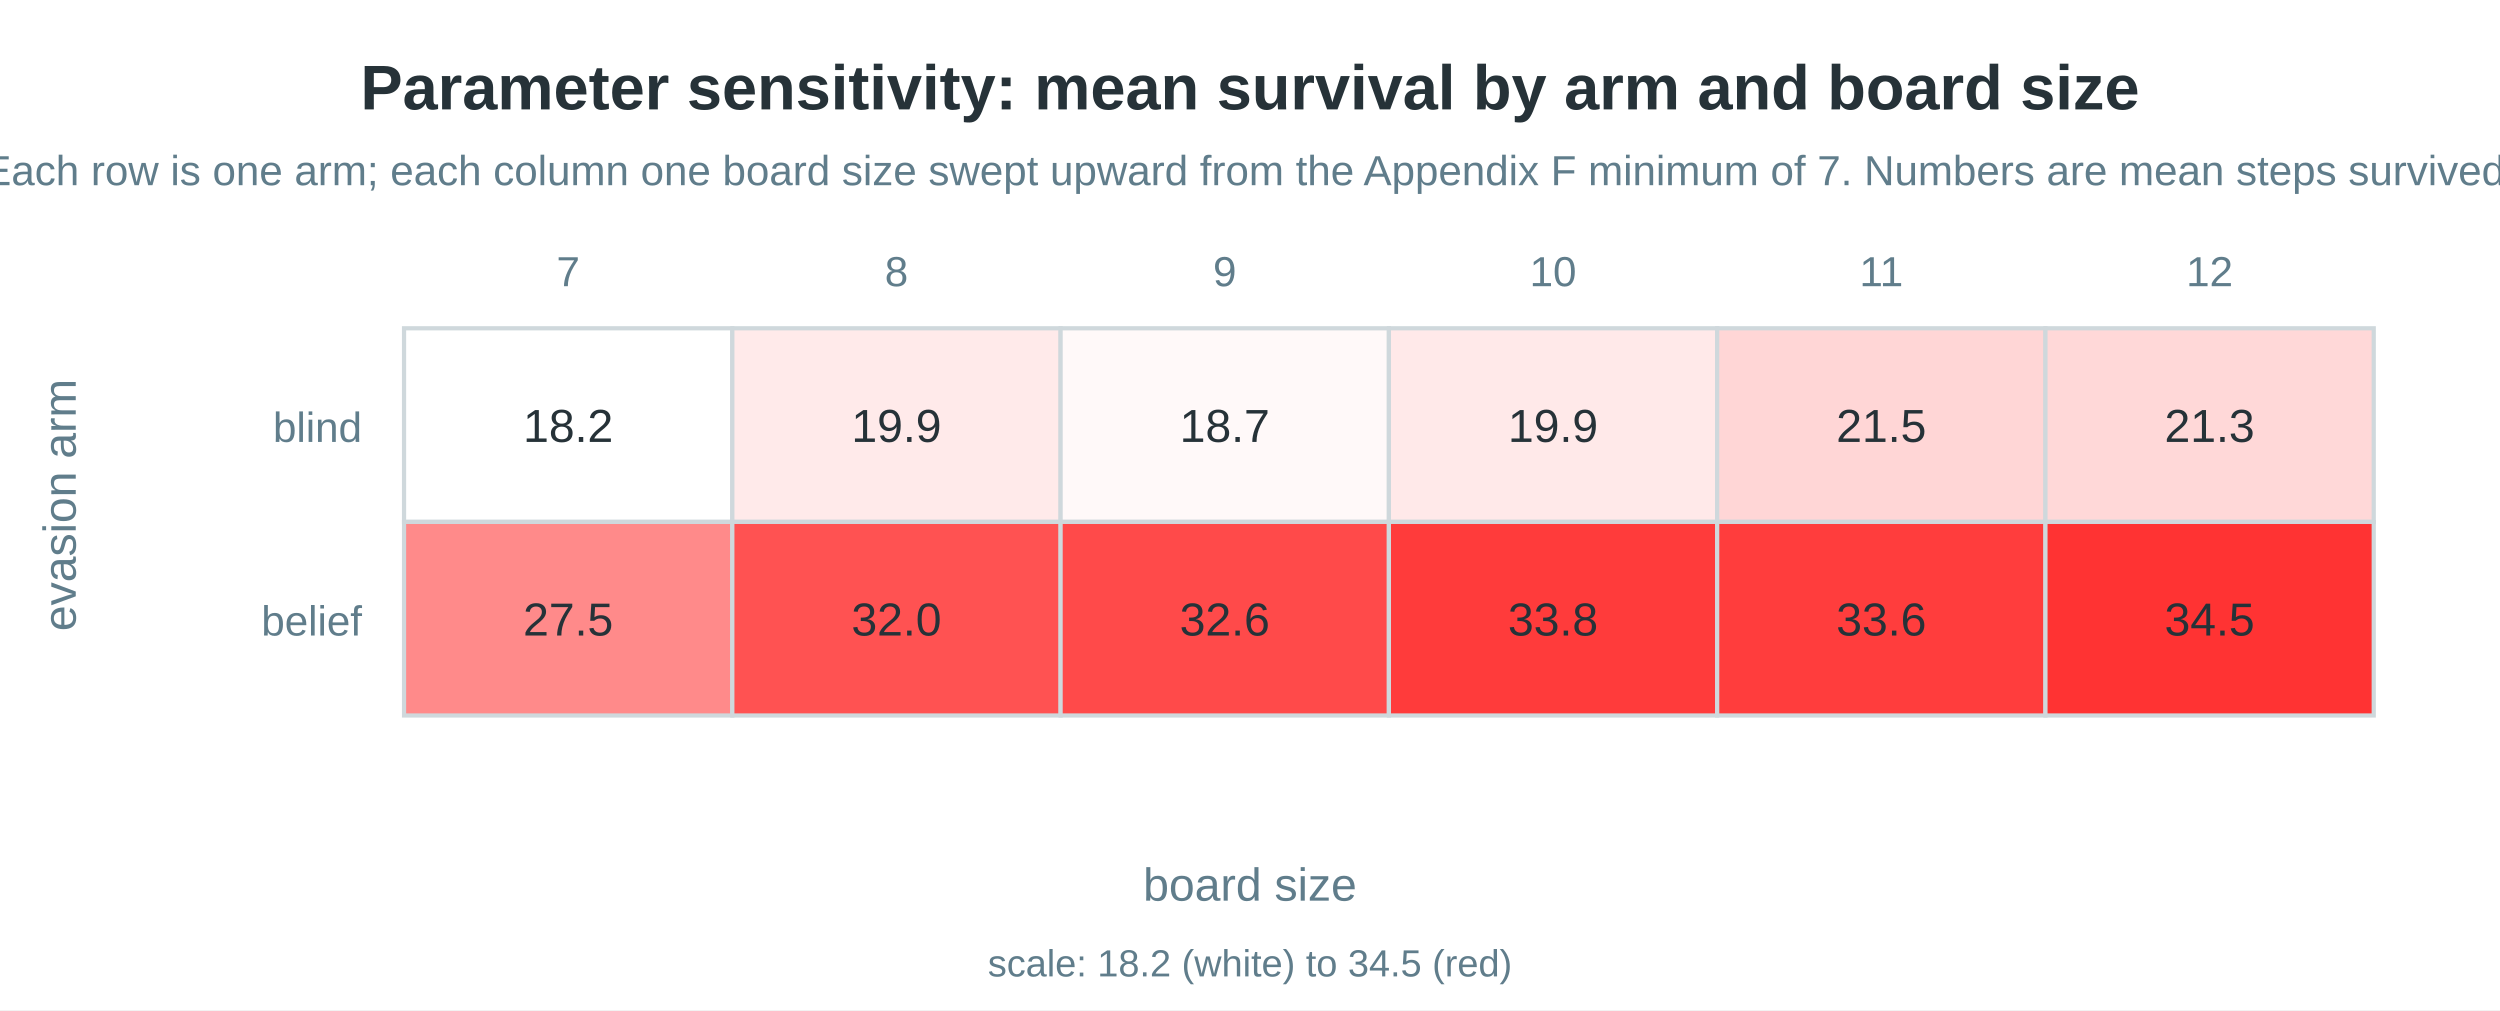
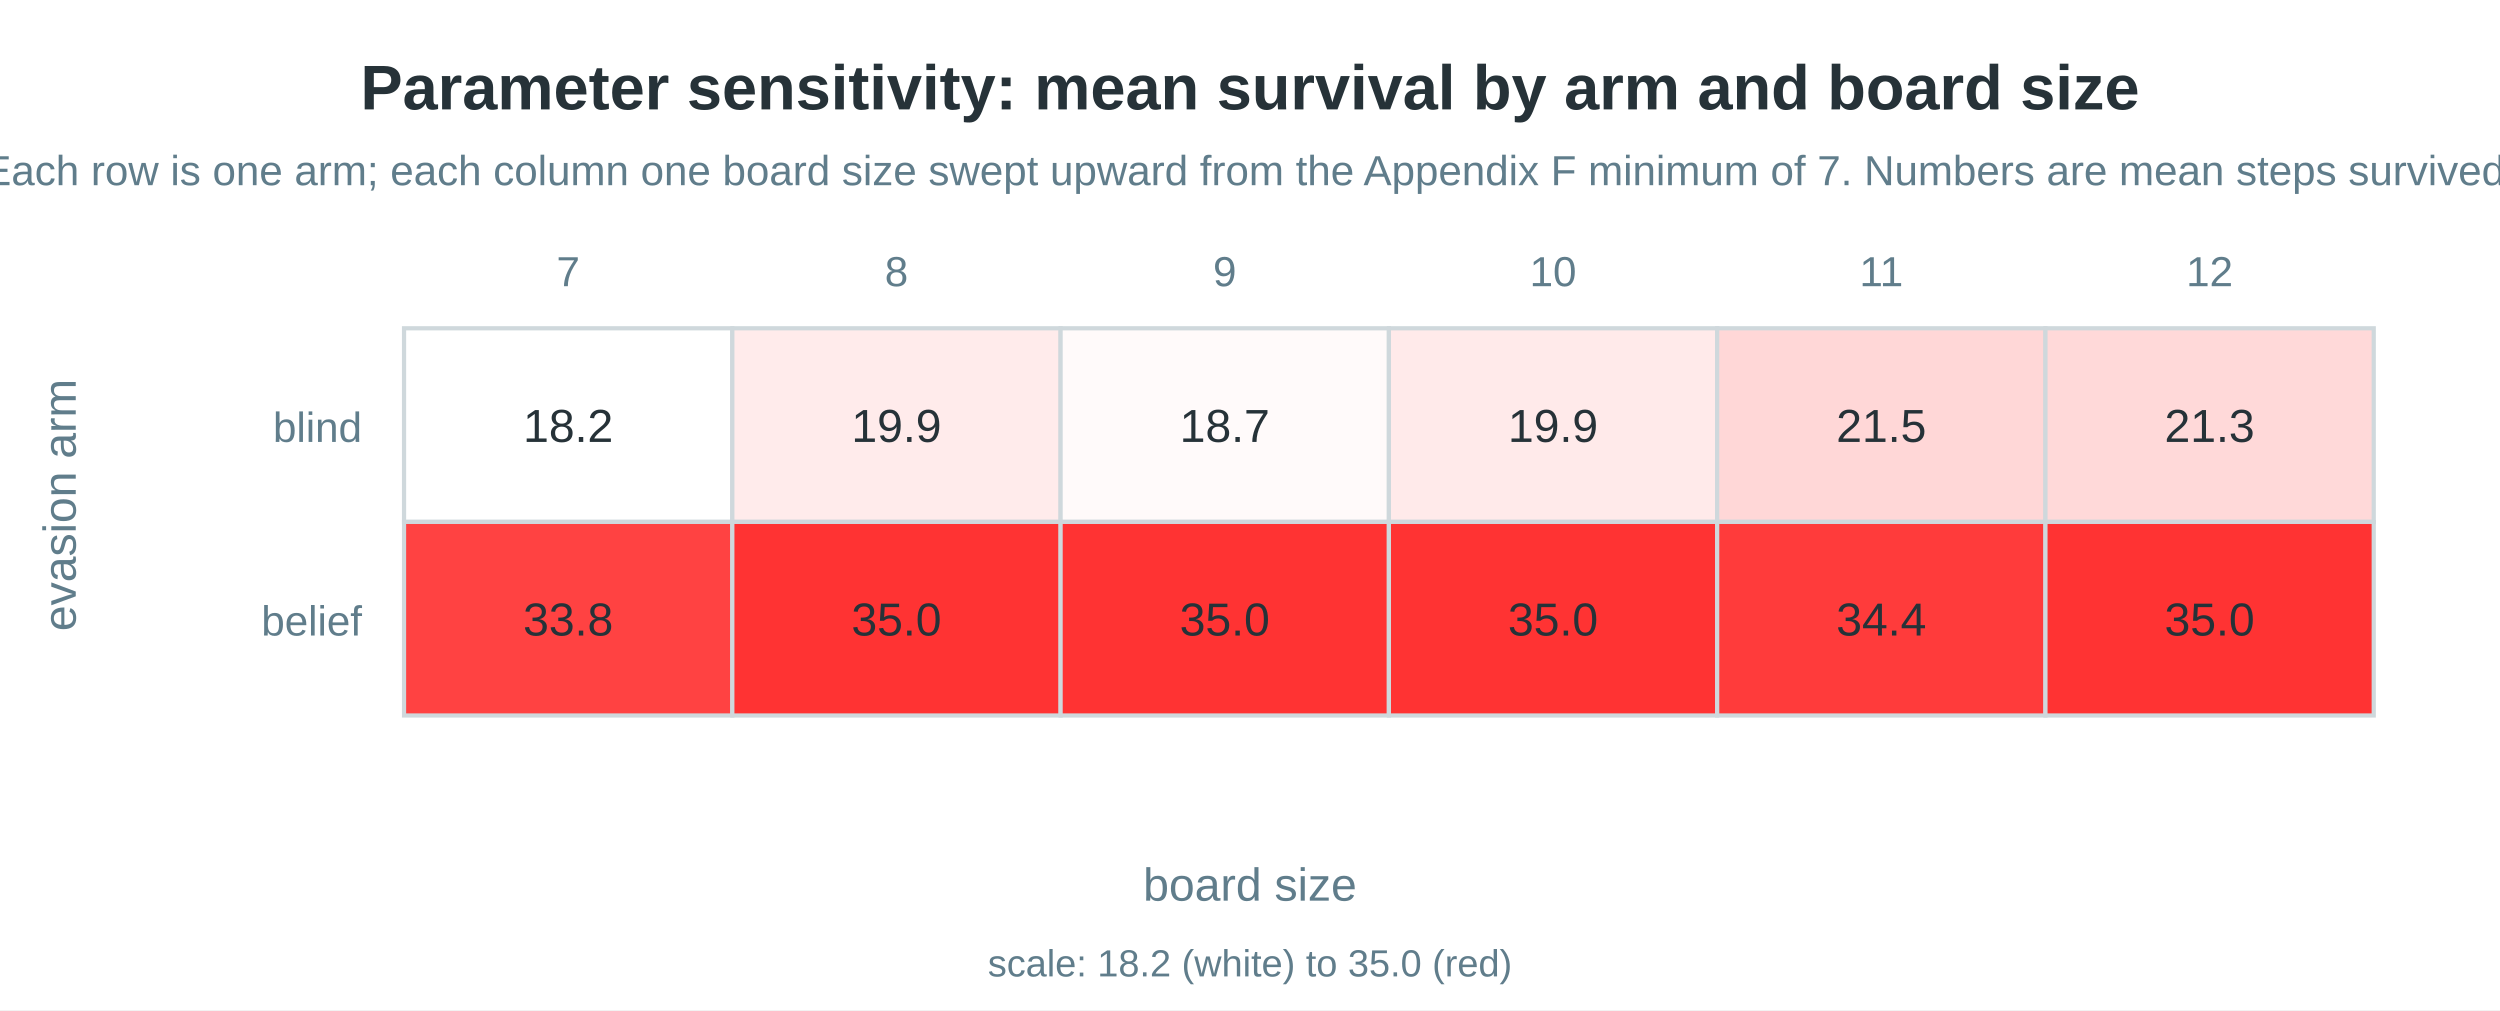
<svg xmlns="http://www.w3.org/2000/svg" viewBox="0 0 594 240" width="594" height="240" role="img">
  <rect width="594" height="240" fill="#ffffff" />
  <text x="297.0" y="26.0" font-family="Segoe UI,Arial,sans-serif" font-size="15" fill="#263238" text-anchor="middle" font-weight="bold">Parameter sensitivity: mean survival by arm and board size</text>
  <text x="297.0" y="44.0" font-family="Segoe UI,Arial,sans-serif" font-size="10" fill="#607d8b" text-anchor="middle" font-weight="normal">Each row is one arm; each column one board size swept upward from the Appendix F minimum of 7. Numbers are mean steps survived.</text>
  <text x="297.0" y="214.0" font-family="Segoe UI,Arial,sans-serif" font-size="11" fill="#607d8b" text-anchor="middle" font-weight="normal">board size</text>
  <g transform="translate(18,120.0) rotate(-90)">
    <text x="0.0" y="0.0" font-family="Segoe UI,Arial,sans-serif" font-size="11" fill="#607d8b" text-anchor="middle" font-weight="normal">evasion arm</text>
  </g>
  <text x="135.0" y="68.0" font-family="Segoe UI,Arial,sans-serif" font-size="10" fill="#607d8b" text-anchor="middle" font-weight="normal">7</text>
  <text x="213.0" y="68.0" font-family="Segoe UI,Arial,sans-serif" font-size="10" fill="#607d8b" text-anchor="middle" font-weight="normal">8</text>
  <text x="291.0" y="68.0" font-family="Segoe UI,Arial,sans-serif" font-size="10" fill="#607d8b" text-anchor="middle" font-weight="normal">9</text>
  <text x="369.0" y="68.0" font-family="Segoe UI,Arial,sans-serif" font-size="10" fill="#607d8b" text-anchor="middle" font-weight="normal">10</text>
  <text x="447.0" y="68.0" font-family="Segoe UI,Arial,sans-serif" font-size="10" fill="#607d8b" text-anchor="middle" font-weight="normal">11</text>
  <text x="525.0" y="68.0" font-family="Segoe UI,Arial,sans-serif" font-size="10" fill="#607d8b" text-anchor="middle" font-weight="normal">12</text>
  <text x="86.0" y="105.0" font-family="Segoe UI,Arial,sans-serif" font-size="10" fill="#607d8b" text-anchor="end" font-weight="normal">blind</text>
  <rect x="96" y="78" width="78" height="46" fill="#ffffff" stroke="#cfd8dc" />
  <text x="135.0" y="105.0" font-family="Segoe UI,Arial,sans-serif" font-size="11" fill="#263238" text-anchor="middle" font-weight="normal">18.2</text>
-   <rect x="174" y="78" width="78" height="46" fill="#ffeaea" stroke="#cfd8dc" />
+   <rect x="174" y="78" width="78" height="46" fill="#ffebeb" stroke="#cfd8dc" />
  <text x="213.0" y="105.0" font-family="Segoe UI,Arial,sans-serif" font-size="11" fill="#263238" text-anchor="middle" font-weight="normal">19.9</text>
-   <rect x="252" y="78" width="78" height="46" fill="#fff9f9" stroke="#cfd8dc" />
+   <rect x="252" y="78" width="78" height="46" fill="#fffafa" stroke="#cfd8dc" />
  <text x="291.0" y="105.0" font-family="Segoe UI,Arial,sans-serif" font-size="11" fill="#263238" text-anchor="middle" font-weight="normal">18.7</text>
-   <rect x="330" y="78" width="78" height="46" fill="#ffe9e9" stroke="#cfd8dc" />
+   <rect x="330" y="78" width="78" height="46" fill="#ffeaea" stroke="#cfd8dc" />
  <text x="369.0" y="105.0" font-family="Segoe UI,Arial,sans-serif" font-size="11" fill="#263238" text-anchor="middle" font-weight="normal">19.9</text>
-   <rect x="408" y="78" width="78" height="46" fill="#ffd6d6" stroke="#cfd8dc" />
+   <rect x="408" y="78" width="78" height="46" fill="#ffd7d7" stroke="#cfd8dc" />
  <text x="447.0" y="105.0" font-family="Segoe UI,Arial,sans-serif" font-size="11" fill="#263238" text-anchor="middle" font-weight="normal">21.5</text>
-   <rect x="486" y="78" width="78" height="46" fill="#ffd8d8" stroke="#cfd8dc" />
+   <rect x="486" y="78" width="78" height="46" fill="#ffd9d9" stroke="#cfd8dc" />
  <text x="525.0" y="105.0" font-family="Segoe UI,Arial,sans-serif" font-size="11" fill="#263238" text-anchor="middle" font-weight="normal">21.3</text>
  <text x="86.0" y="151.0" font-family="Segoe UI,Arial,sans-serif" font-size="10" fill="#607d8b" text-anchor="end" font-weight="normal">belief</text>
-   <rect x="96" y="124" width="78" height="46" fill="#ff8a8a" stroke="#cfd8dc" />
-   <text x="135.0" y="151.0" font-family="Segoe UI,Arial,sans-serif" font-size="11" fill="#263238" text-anchor="middle" font-weight="normal">27.5</text>
-   <rect x="174" y="124" width="78" height="46" fill="#ff5252" stroke="#cfd8dc" />
-   <text x="213.0" y="151.0" font-family="Segoe UI,Arial,sans-serif" font-size="11" fill="#263238" text-anchor="middle" font-weight="normal">32.0</text>
-   <rect x="252" y="124" width="78" height="46" fill="#ff4a4a" stroke="#cfd8dc" />
-   <text x="291.0" y="151.0" font-family="Segoe UI,Arial,sans-serif" font-size="11" fill="#263238" text-anchor="middle" font-weight="normal">32.6</text>
-   <rect x="330" y="124" width="78" height="46" fill="#ff3b3b" stroke="#cfd8dc" />
-   <text x="369.0" y="151.0" font-family="Segoe UI,Arial,sans-serif" font-size="11" fill="#263238" text-anchor="middle" font-weight="normal">33.8</text>
-   <rect x="408" y="124" width="78" height="46" fill="#ff3d3d" stroke="#cfd8dc" />
-   <text x="447.0" y="151.0" font-family="Segoe UI,Arial,sans-serif" font-size="11" fill="#263238" text-anchor="middle" font-weight="normal">33.6</text>
+   <rect x="96" y="124" width="78" height="46" fill="#ff4242" stroke="#cfd8dc" />
+   <text x="135.0" y="151.0" font-family="Segoe UI,Arial,sans-serif" font-size="11" fill="#263238" text-anchor="middle" font-weight="normal">33.8</text>
+   <rect x="174" y="124" width="78" height="46" fill="#ff3333" stroke="#cfd8dc" />
+   <text x="213.0" y="151.0" font-family="Segoe UI,Arial,sans-serif" font-size="11" fill="#263238" text-anchor="middle" font-weight="normal">35.0</text>
+   <rect x="252" y="124" width="78" height="46" fill="#ff3333" stroke="#cfd8dc" />
+   <text x="291.0" y="151.0" font-family="Segoe UI,Arial,sans-serif" font-size="11" fill="#263238" text-anchor="middle" font-weight="normal">35.0</text>
+   <rect x="330" y="124" width="78" height="46" fill="#ff3333" stroke="#cfd8dc" />
+   <text x="369.0" y="151.0" font-family="Segoe UI,Arial,sans-serif" font-size="11" fill="#263238" text-anchor="middle" font-weight="normal">35.0</text>
+   <rect x="408" y="124" width="78" height="46" fill="#ff3b3b" stroke="#cfd8dc" />
+   <text x="447.0" y="151.0" font-family="Segoe UI,Arial,sans-serif" font-size="11" fill="#263238" text-anchor="middle" font-weight="normal">34.4</text>
  <rect x="486" y="124" width="78" height="46" fill="#ff3333" stroke="#cfd8dc" />
-   <text x="525.0" y="151.0" font-family="Segoe UI,Arial,sans-serif" font-size="11" fill="#263238" text-anchor="middle" font-weight="normal">34.5</text>
-   <text x="297.0" y="232.0" font-family="Segoe UI,Arial,sans-serif" font-size="9" fill="#607d8b" text-anchor="middle" font-weight="normal">scale: 18.2 (white) to 34.5 (red)</text>
+   <text x="525.0" y="151.0" font-family="Segoe UI,Arial,sans-serif" font-size="11" fill="#263238" text-anchor="middle" font-weight="normal">35.0</text>
+   <text x="297.0" y="232.0" font-family="Segoe UI,Arial,sans-serif" font-size="9" fill="#607d8b" text-anchor="middle" font-weight="normal">scale: 18.2 (white) to 35.0 (red)</text>
</svg>
